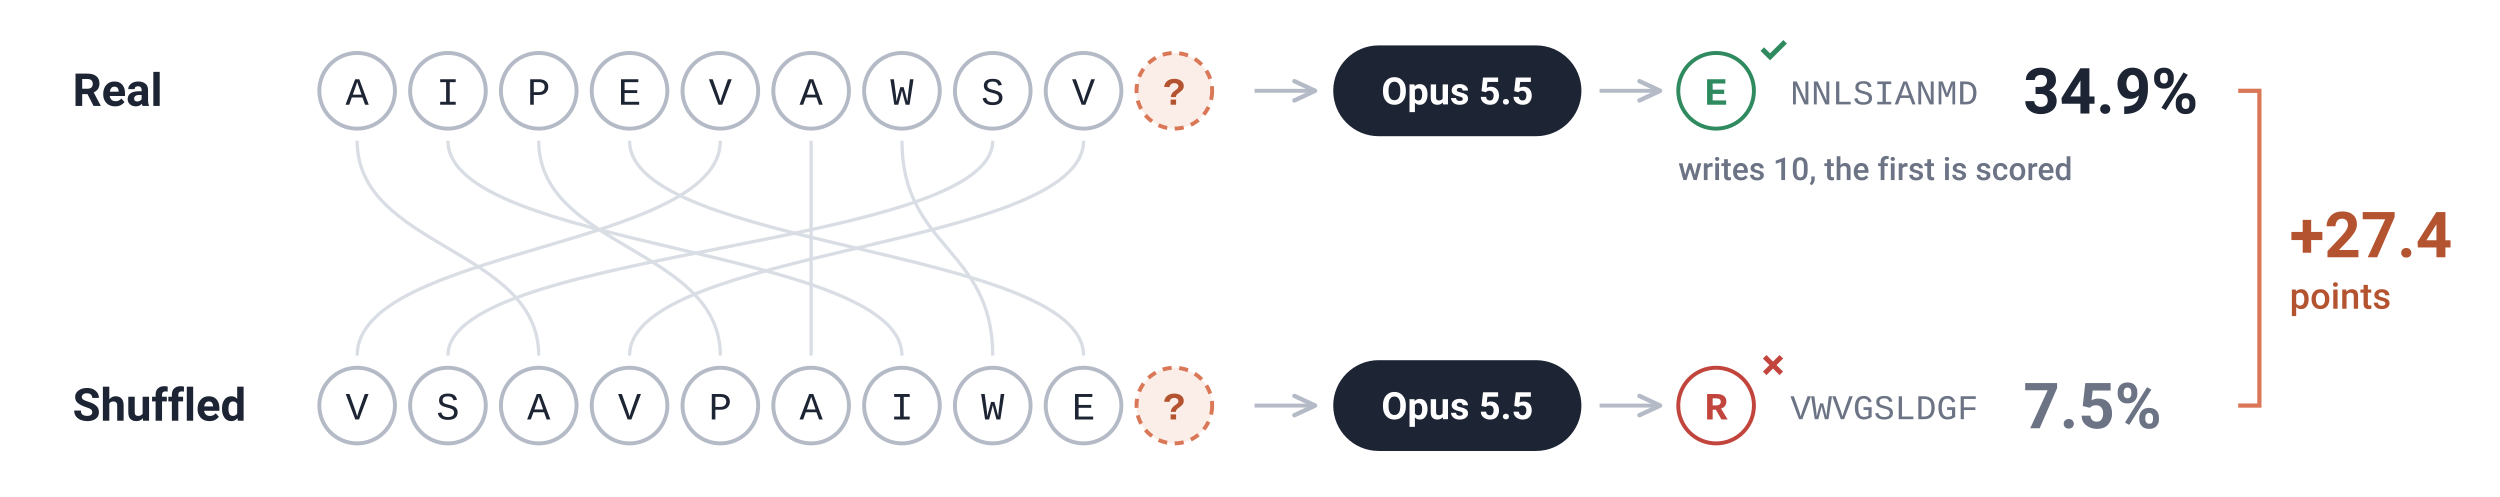
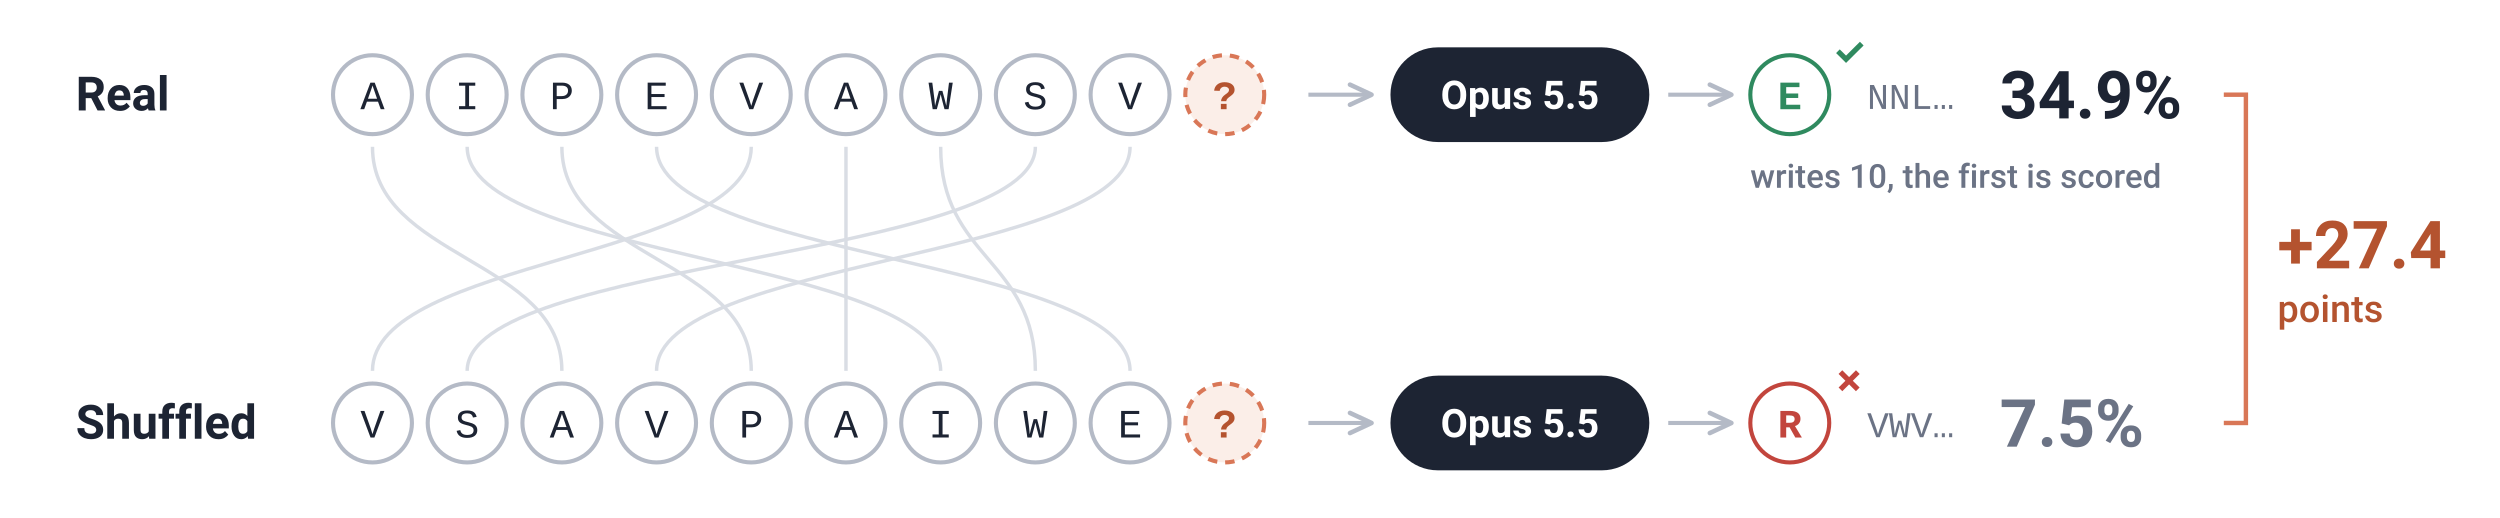
- <svg xmlns="http://www.w3.org/2000/svg" class="bp-figure" viewBox="0 0 826 164" width="826" height="164" role="img" aria-label="Claude Opus 5.5 gets the next amino acid of a real protein right 34.9% of the time, and of the same protein shuffled 7.5% of the time: a gap of 27.4 points." focusable="false">
+ <svg xmlns="http://www.w3.org/2000/svg" class="bp-figure" viewBox="0 0 792 164" width="792" height="164" role="img" aria-label="Claude Opus 5.5 gets the next amino acid of a real protein right 34.9% of the time, and of the same protein shuffled 7.5% of the time: a gap of 27.4 points." focusable="false">
  <defs>
    <marker id="bp-arr" viewBox="0 0 10 10" refX="8.5" refY="5" markerWidth="7" markerHeight="7" orient="auto">
      <path d="M1,1.5 L8.5,5 L1,8.5" style="fill:none;stroke:var(--bp-faint, #b4bac6);stroke-width:1.6;stroke-linecap:round;stroke-linejoin:round" />
    </marker>
  </defs>
  <path d="M238.0,46.5 C238.0,82.0 118.0,82.0 118.0,117.5" style="fill:none;stroke:var(--bp-line, #d9dde4);stroke-width:1.1" />
  <path d="M328.0,46.5 C328.0,82.0 148.0,82.0 148.0,117.5" style="fill:none;stroke:var(--bp-line, #d9dde4);stroke-width:1.1" />
  <path d="M118.0,46.5 C118.0,82.0 178.0,82.0 178.0,117.5" style="fill:none;stroke:var(--bp-line, #d9dde4);stroke-width:1.1" />
  <path d="M358.0,46.5 C358.0,82.0 208.0,82.0 208.0,117.5" style="fill:none;stroke:var(--bp-line, #d9dde4);stroke-width:1.1" />
  <path d="M178.0,46.5 C178.0,82.0 238.0,82.0 238.0,117.5" style="fill:none;stroke:var(--bp-line, #d9dde4);stroke-width:1.1" />
  <path d="M268.0,46.5 C268.0,82.0 268.0,82.0 268.0,117.5" style="fill:none;stroke:var(--bp-line, #d9dde4);stroke-width:1.1" />
  <path d="M148.0,46.5 C148.0,82.0 298.0,82.0 298.0,117.5" style="fill:none;stroke:var(--bp-line, #d9dde4);stroke-width:1.1" />
  <path d="M298.0,46.5 C298.0,82.0 328.0,82.0 328.0,117.5" style="fill:none;stroke:var(--bp-line, #d9dde4);stroke-width:1.1" />
  <path d="M208.0,46.5 C208.0,82.0 358.0,82.0 358.0,117.5" style="fill:none;stroke:var(--bp-line, #d9dde4);stroke-width:1.1" />
  <circle cx="118.0" cy="30" r="12.5" style="fill:var(--bp-bead, #ffffff);stroke:var(--bp-faint, #b4bac6);stroke-width:1.3" />
  <text x="118.0" y="34.6" text-anchor="middle" style="font-family:'SFMono-Regular', Menlo, Consolas, 'Liberation Mono', monospace;font-size:12.8px;font-weight:500;fill:var(--bp-ink, #1d2433)">A</text>
  <circle cx="148.0" cy="30" r="12.5" style="fill:var(--bp-bead, #ffffff);stroke:var(--bp-faint, #b4bac6);stroke-width:1.3" />
  <text x="148.0" y="34.6" text-anchor="middle" style="font-family:'SFMono-Regular', Menlo, Consolas, 'Liberation Mono', monospace;font-size:12.8px;font-weight:500;fill:var(--bp-ink, #1d2433)">I</text>
  <circle cx="178.0" cy="30" r="12.5" style="fill:var(--bp-bead, #ffffff);stroke:var(--bp-faint, #b4bac6);stroke-width:1.3" />
  <text x="178.0" y="34.6" text-anchor="middle" style="font-family:'SFMono-Regular', Menlo, Consolas, 'Liberation Mono', monospace;font-size:12.8px;font-weight:500;fill:var(--bp-ink, #1d2433)">P</text>
  <circle cx="208.0" cy="30" r="12.5" style="fill:var(--bp-bead, #ffffff);stroke:var(--bp-faint, #b4bac6);stroke-width:1.3" />
  <text x="208.0" y="34.6" text-anchor="middle" style="font-family:'SFMono-Regular', Menlo, Consolas, 'Liberation Mono', monospace;font-size:12.8px;font-weight:500;fill:var(--bp-ink, #1d2433)">E</text>
  <circle cx="238.0" cy="30" r="12.5" style="fill:var(--bp-bead, #ffffff);stroke:var(--bp-faint, #b4bac6);stroke-width:1.3" />
  <text x="238.0" y="34.6" text-anchor="middle" style="font-family:'SFMono-Regular', Menlo, Consolas, 'Liberation Mono', monospace;font-size:12.8px;font-weight:500;fill:var(--bp-ink, #1d2433)">V</text>
  <circle cx="268.0" cy="30" r="12.5" style="fill:var(--bp-bead, #ffffff);stroke:var(--bp-faint, #b4bac6);stroke-width:1.3" />
  <text x="268.0" y="34.6" text-anchor="middle" style="font-family:'SFMono-Regular', Menlo, Consolas, 'Liberation Mono', monospace;font-size:12.8px;font-weight:500;fill:var(--bp-ink, #1d2433)">A</text>
  <circle cx="298.0" cy="30" r="12.5" style="fill:var(--bp-bead, #ffffff);stroke:var(--bp-faint, #b4bac6);stroke-width:1.3" />
  <text x="298.0" y="34.6" text-anchor="middle" style="font-family:'SFMono-Regular', Menlo, Consolas, 'Liberation Mono', monospace;font-size:12.8px;font-weight:500;fill:var(--bp-ink, #1d2433)">W</text>
  <circle cx="328.0" cy="30" r="12.5" style="fill:var(--bp-bead, #ffffff);stroke:var(--bp-faint, #b4bac6);stroke-width:1.3" />
  <text x="328.0" y="34.6" text-anchor="middle" style="font-family:'SFMono-Regular', Menlo, Consolas, 'Liberation Mono', monospace;font-size:12.8px;font-weight:500;fill:var(--bp-ink, #1d2433)">S</text>
  <circle cx="358.0" cy="30" r="12.5" style="fill:var(--bp-bead, #ffffff);stroke:var(--bp-faint, #b4bac6);stroke-width:1.3" />
  <text x="358.0" y="34.6" text-anchor="middle" style="font-family:'SFMono-Regular', Menlo, Consolas, 'Liberation Mono', monospace;font-size:12.8px;font-weight:500;fill:var(--bp-ink, #1d2433)">V</text>
  <circle cx="388.0" cy="30" r="12.5" style="fill:var(--bp-accent-soft, #fbeee8);stroke:var(--bp-accent, #d97757);stroke-width:1.3;stroke-dasharray:3 2.5" />
  <text x="388.0" y="34.6" text-anchor="middle" style="font-family:'SFMono-Regular', Menlo, Consolas, 'Liberation Mono', monospace;font-size:12.8px;font-weight:700;fill:var(--bp-accent-text, #b4532f)">?</text>
  <circle cx="118.0" cy="134" r="12.5" style="fill:var(--bp-bead, #ffffff);stroke:var(--bp-faint, #b4bac6);stroke-width:1.3" />
  <text x="118.0" y="138.6" text-anchor="middle" style="font-family:'SFMono-Regular', Menlo, Consolas, 'Liberation Mono', monospace;font-size:12.8px;font-weight:500;fill:var(--bp-ink, #1d2433)">V</text>
  <circle cx="148.0" cy="134" r="12.5" style="fill:var(--bp-bead, #ffffff);stroke:var(--bp-faint, #b4bac6);stroke-width:1.3" />
  <text x="148.0" y="138.6" text-anchor="middle" style="font-family:'SFMono-Regular', Menlo, Consolas, 'Liberation Mono', monospace;font-size:12.8px;font-weight:500;fill:var(--bp-ink, #1d2433)">S</text>
  <circle cx="178.0" cy="134" r="12.5" style="fill:var(--bp-bead, #ffffff);stroke:var(--bp-faint, #b4bac6);stroke-width:1.3" />
  <text x="178.0" y="138.6" text-anchor="middle" style="font-family:'SFMono-Regular', Menlo, Consolas, 'Liberation Mono', monospace;font-size:12.8px;font-weight:500;fill:var(--bp-ink, #1d2433)">A</text>
  <circle cx="208.0" cy="134" r="12.5" style="fill:var(--bp-bead, #ffffff);stroke:var(--bp-faint, #b4bac6);stroke-width:1.3" />
  <text x="208.0" y="138.6" text-anchor="middle" style="font-family:'SFMono-Regular', Menlo, Consolas, 'Liberation Mono', monospace;font-size:12.8px;font-weight:500;fill:var(--bp-ink, #1d2433)">V</text>
  <circle cx="238.0" cy="134" r="12.5" style="fill:var(--bp-bead, #ffffff);stroke:var(--bp-faint, #b4bac6);stroke-width:1.3" />
  <text x="238.0" y="138.6" text-anchor="middle" style="font-family:'SFMono-Regular', Menlo, Consolas, 'Liberation Mono', monospace;font-size:12.8px;font-weight:500;fill:var(--bp-ink, #1d2433)">P</text>
  <circle cx="268.0" cy="134" r="12.5" style="fill:var(--bp-bead, #ffffff);stroke:var(--bp-faint, #b4bac6);stroke-width:1.3" />
  <text x="268.0" y="138.6" text-anchor="middle" style="font-family:'SFMono-Regular', Menlo, Consolas, 'Liberation Mono', monospace;font-size:12.8px;font-weight:500;fill:var(--bp-ink, #1d2433)">A</text>
  <circle cx="298.0" cy="134" r="12.5" style="fill:var(--bp-bead, #ffffff);stroke:var(--bp-faint, #b4bac6);stroke-width:1.3" />
  <text x="298.0" y="138.6" text-anchor="middle" style="font-family:'SFMono-Regular', Menlo, Consolas, 'Liberation Mono', monospace;font-size:12.8px;font-weight:500;fill:var(--bp-ink, #1d2433)">I</text>
  <circle cx="328.0" cy="134" r="12.5" style="fill:var(--bp-bead, #ffffff);stroke:var(--bp-faint, #b4bac6);stroke-width:1.3" />
  <text x="328.0" y="138.6" text-anchor="middle" style="font-family:'SFMono-Regular', Menlo, Consolas, 'Liberation Mono', monospace;font-size:12.8px;font-weight:500;fill:var(--bp-ink, #1d2433)">W</text>
  <circle cx="358.0" cy="134" r="12.5" style="fill:var(--bp-bead, #ffffff);stroke:var(--bp-faint, #b4bac6);stroke-width:1.3" />
  <text x="358.0" y="138.6" text-anchor="middle" style="font-family:'SFMono-Regular', Menlo, Consolas, 'Liberation Mono', monospace;font-size:12.8px;font-weight:500;fill:var(--bp-ink, #1d2433)">E</text>
  <circle cx="388.0" cy="134" r="12.5" style="fill:var(--bp-accent-soft, #fbeee8);stroke:var(--bp-accent, #d97757);stroke-width:1.3;stroke-dasharray:3 2.5" />
  <text x="388.0" y="138.6" text-anchor="middle" style="font-family:'SFMono-Regular', Menlo, Consolas, 'Liberation Mono', monospace;font-size:12.8px;font-weight:700;fill:var(--bp-accent-text, #b4532f)">?</text>
  <text x="24.0" y="35.0" text-anchor="start" style="font-family:-apple-system, BlinkMacSystemFont, 'Segoe UI', Roboto, Helvetica, Arial, sans-serif;font-size:15px;font-weight:650;fill:var(--bp-ink, #1d2433)">Real</text>
  <text x="24.0" y="139.0" text-anchor="start" style="font-family:-apple-system, BlinkMacSystemFont, 'Segoe UI', Roboto, Helvetica, Arial, sans-serif;font-size:15px;font-weight:650;fill:var(--bp-ink, #1d2433)">Shuffled</text>
  <path d="M414.5,30 H434.5" style="fill:none;stroke:var(--bp-faint, #b4bac6);stroke-width:1.3" marker-end="url(#bp-arr)" />
  <rect x="440.5" y="15" width="82" height="30" rx="15" style="fill:var(--bp-chip, #1d2433)" />
  <text x="481.5" y="34.5" text-anchor="middle" style="font-family:-apple-system, BlinkMacSystemFont, 'Segoe UI', Roboto, Helvetica, Arial, sans-serif;font-size:12.5px;font-weight:600;fill:var(--bp-chip-text, #ffffff)">Opus 5.5</text>
  <path d="M528.5,30 H548.5" style="fill:none;stroke:var(--bp-faint, #b4bac6);stroke-width:1.3" marker-end="url(#bp-arr)" />
  <circle cx="567.0" cy="30" r="12.5" style="fill:var(--bp-bead, #ffffff);stroke:var(--bp-good, #2f8a5f);stroke-width:1.3" />
  <text x="567.0" y="34.6" text-anchor="middle" style="font-family:'SFMono-Regular', Menlo, Consolas, 'Liberation Mono', monospace;font-size:12.8px;font-weight:700;fill:var(--bp-good, #2f8a5f)">E</text>
  <text x="580.5" y="20.5" text-anchor="start" style="font-family:-apple-system, BlinkMacSystemFont, 'Segoe UI', Roboto, Helvetica, Arial, sans-serif;font-size:12px;font-weight:700;fill:var(--bp-good, #2f8a5f)">✓</text>
-   <text x="591.5" y="34.5" text-anchor="start" style="font-family:'SFMono-Regular', Menlo, Consolas, 'Liberation Mono', monospace;font-size:11.5px;font-weight:400;fill:var(--bp-muted, #6b7385)">NNLSIANMD</text>
-   <text x="668.5" y="37.5" text-anchor="start" style="font-family:-apple-system, BlinkMacSystemFont, 'Segoe UI', Roboto, Helvetica, Arial, sans-serif;font-size:21px;font-weight:700;fill:var(--bp-ink, #1d2433)">34.9%</text>
+   <text x="591.5" y="34.5" text-anchor="start" style="font-family:'SFMono-Regular', Menlo, Consolas, 'Liberation Mono', monospace;font-size:11.5px;font-weight:400;fill:var(--bp-muted, #6b7385)">NNL…</text>
+   <text x="633.5" y="37.5" text-anchor="start" style="font-family:-apple-system, BlinkMacSystemFont, 'Segoe UI', Roboto, Helvetica, Arial, sans-serif;font-size:21px;font-weight:700;fill:var(--bp-ink, #1d2433)">34.9%</text>
  <text x="554.5" y="59.5" text-anchor="start" style="font-family:-apple-system, BlinkMacSystemFont, 'Segoe UI', Roboto, Helvetica, Arial, sans-serif;font-size:10.5px;font-weight:500;fill:var(--bp-muted, #6b7385)">writes 10, the first is scored</text>
  <path d="M414.5,134 H434.5" style="fill:none;stroke:var(--bp-faint, #b4bac6);stroke-width:1.3" marker-end="url(#bp-arr)" />
  <rect x="440.5" y="119" width="82" height="30" rx="15" style="fill:var(--bp-chip, #1d2433)" />
  <text x="481.5" y="138.5" text-anchor="middle" style="font-family:-apple-system, BlinkMacSystemFont, 'Segoe UI', Roboto, Helvetica, Arial, sans-serif;font-size:12.5px;font-weight:600;fill:var(--bp-chip-text, #ffffff)">Opus 5.5</text>
  <path d="M528.5,134 H548.5" style="fill:none;stroke:var(--bp-faint, #b4bac6);stroke-width:1.3" marker-end="url(#bp-arr)" />
  <circle cx="567.0" cy="134" r="12.5" style="fill:var(--bp-bead, #ffffff);stroke:var(--bp-bad, #c2453d);stroke-width:1.3" />
  <text x="567.0" y="138.6" text-anchor="middle" style="font-family:'SFMono-Regular', Menlo, Consolas, 'Liberation Mono', monospace;font-size:12.8px;font-weight:700;fill:var(--bp-bad, #c2453d)">R</text>
  <text x="580.5" y="124.5" text-anchor="start" style="font-family:-apple-system, BlinkMacSystemFont, 'Segoe UI', Roboto, Helvetica, Arial, sans-serif;font-size:12px;font-weight:700;fill:var(--bp-bad, #c2453d)">✗</text>
-   <text x="591.5" y="138.5" text-anchor="start" style="font-family:'SFMono-Regular', Menlo, Consolas, 'Liberation Mono', monospace;font-size:11.5px;font-weight:400;fill:var(--bp-muted, #6b7385)">VWVGSLDGF</text>
-   <text x="668.5" y="141.5" text-anchor="start" style="font-family:-apple-system, BlinkMacSystemFont, 'Segoe UI', Roboto, Helvetica, Arial, sans-serif;font-size:21px;font-weight:700;fill:var(--bp-muted, #6b7385)">7.5%</text>
-   <path d="M739.5,30 H746.5 V134 H739.5" style="fill:none;stroke:var(--bp-accent, #d97757);stroke-width:1.4" />
-   <text x="756.5" y="85.0" text-anchor="start" style="font-family:-apple-system, BlinkMacSystemFont, 'Segoe UI', Roboto, Helvetica, Arial, sans-serif;font-size:21px;font-weight:700;fill:var(--bp-accent-text, #b4532f)">+27.4</text>
-   <text x="756.5" y="102.0" text-anchor="start" style="font-family:-apple-system, BlinkMacSystemFont, 'Segoe UI', Roboto, Helvetica, Arial, sans-serif;font-size:12px;font-weight:500;fill:var(--bp-accent-text, #b4532f)">points</text>
+   <text x="591.5" y="138.5" text-anchor="start" style="font-family:'SFMono-Regular', Menlo, Consolas, 'Liberation Mono', monospace;font-size:11.5px;font-weight:400;fill:var(--bp-muted, #6b7385)">VWV…</text>
+   <text x="633.5" y="141.5" text-anchor="start" style="font-family:-apple-system, BlinkMacSystemFont, 'Segoe UI', Roboto, Helvetica, Arial, sans-serif;font-size:21px;font-weight:700;fill:var(--bp-muted, #6b7385)">7.5%</text>
+   <path d="M704.5,30 H711.5 V134 H704.5" style="fill:none;stroke:var(--bp-accent, #d97757);stroke-width:1.4" />
+   <text x="721.5" y="85.0" text-anchor="start" style="font-family:-apple-system, BlinkMacSystemFont, 'Segoe UI', Roboto, Helvetica, Arial, sans-serif;font-size:21px;font-weight:700;fill:var(--bp-accent-text, #b4532f)">+27.4</text>
+   <text x="721.5" y="102.0" text-anchor="start" style="font-family:-apple-system, BlinkMacSystemFont, 'Segoe UI', Roboto, Helvetica, Arial, sans-serif;font-size:12px;font-weight:500;fill:var(--bp-accent-text, #b4532f)">points</text>
</svg>
